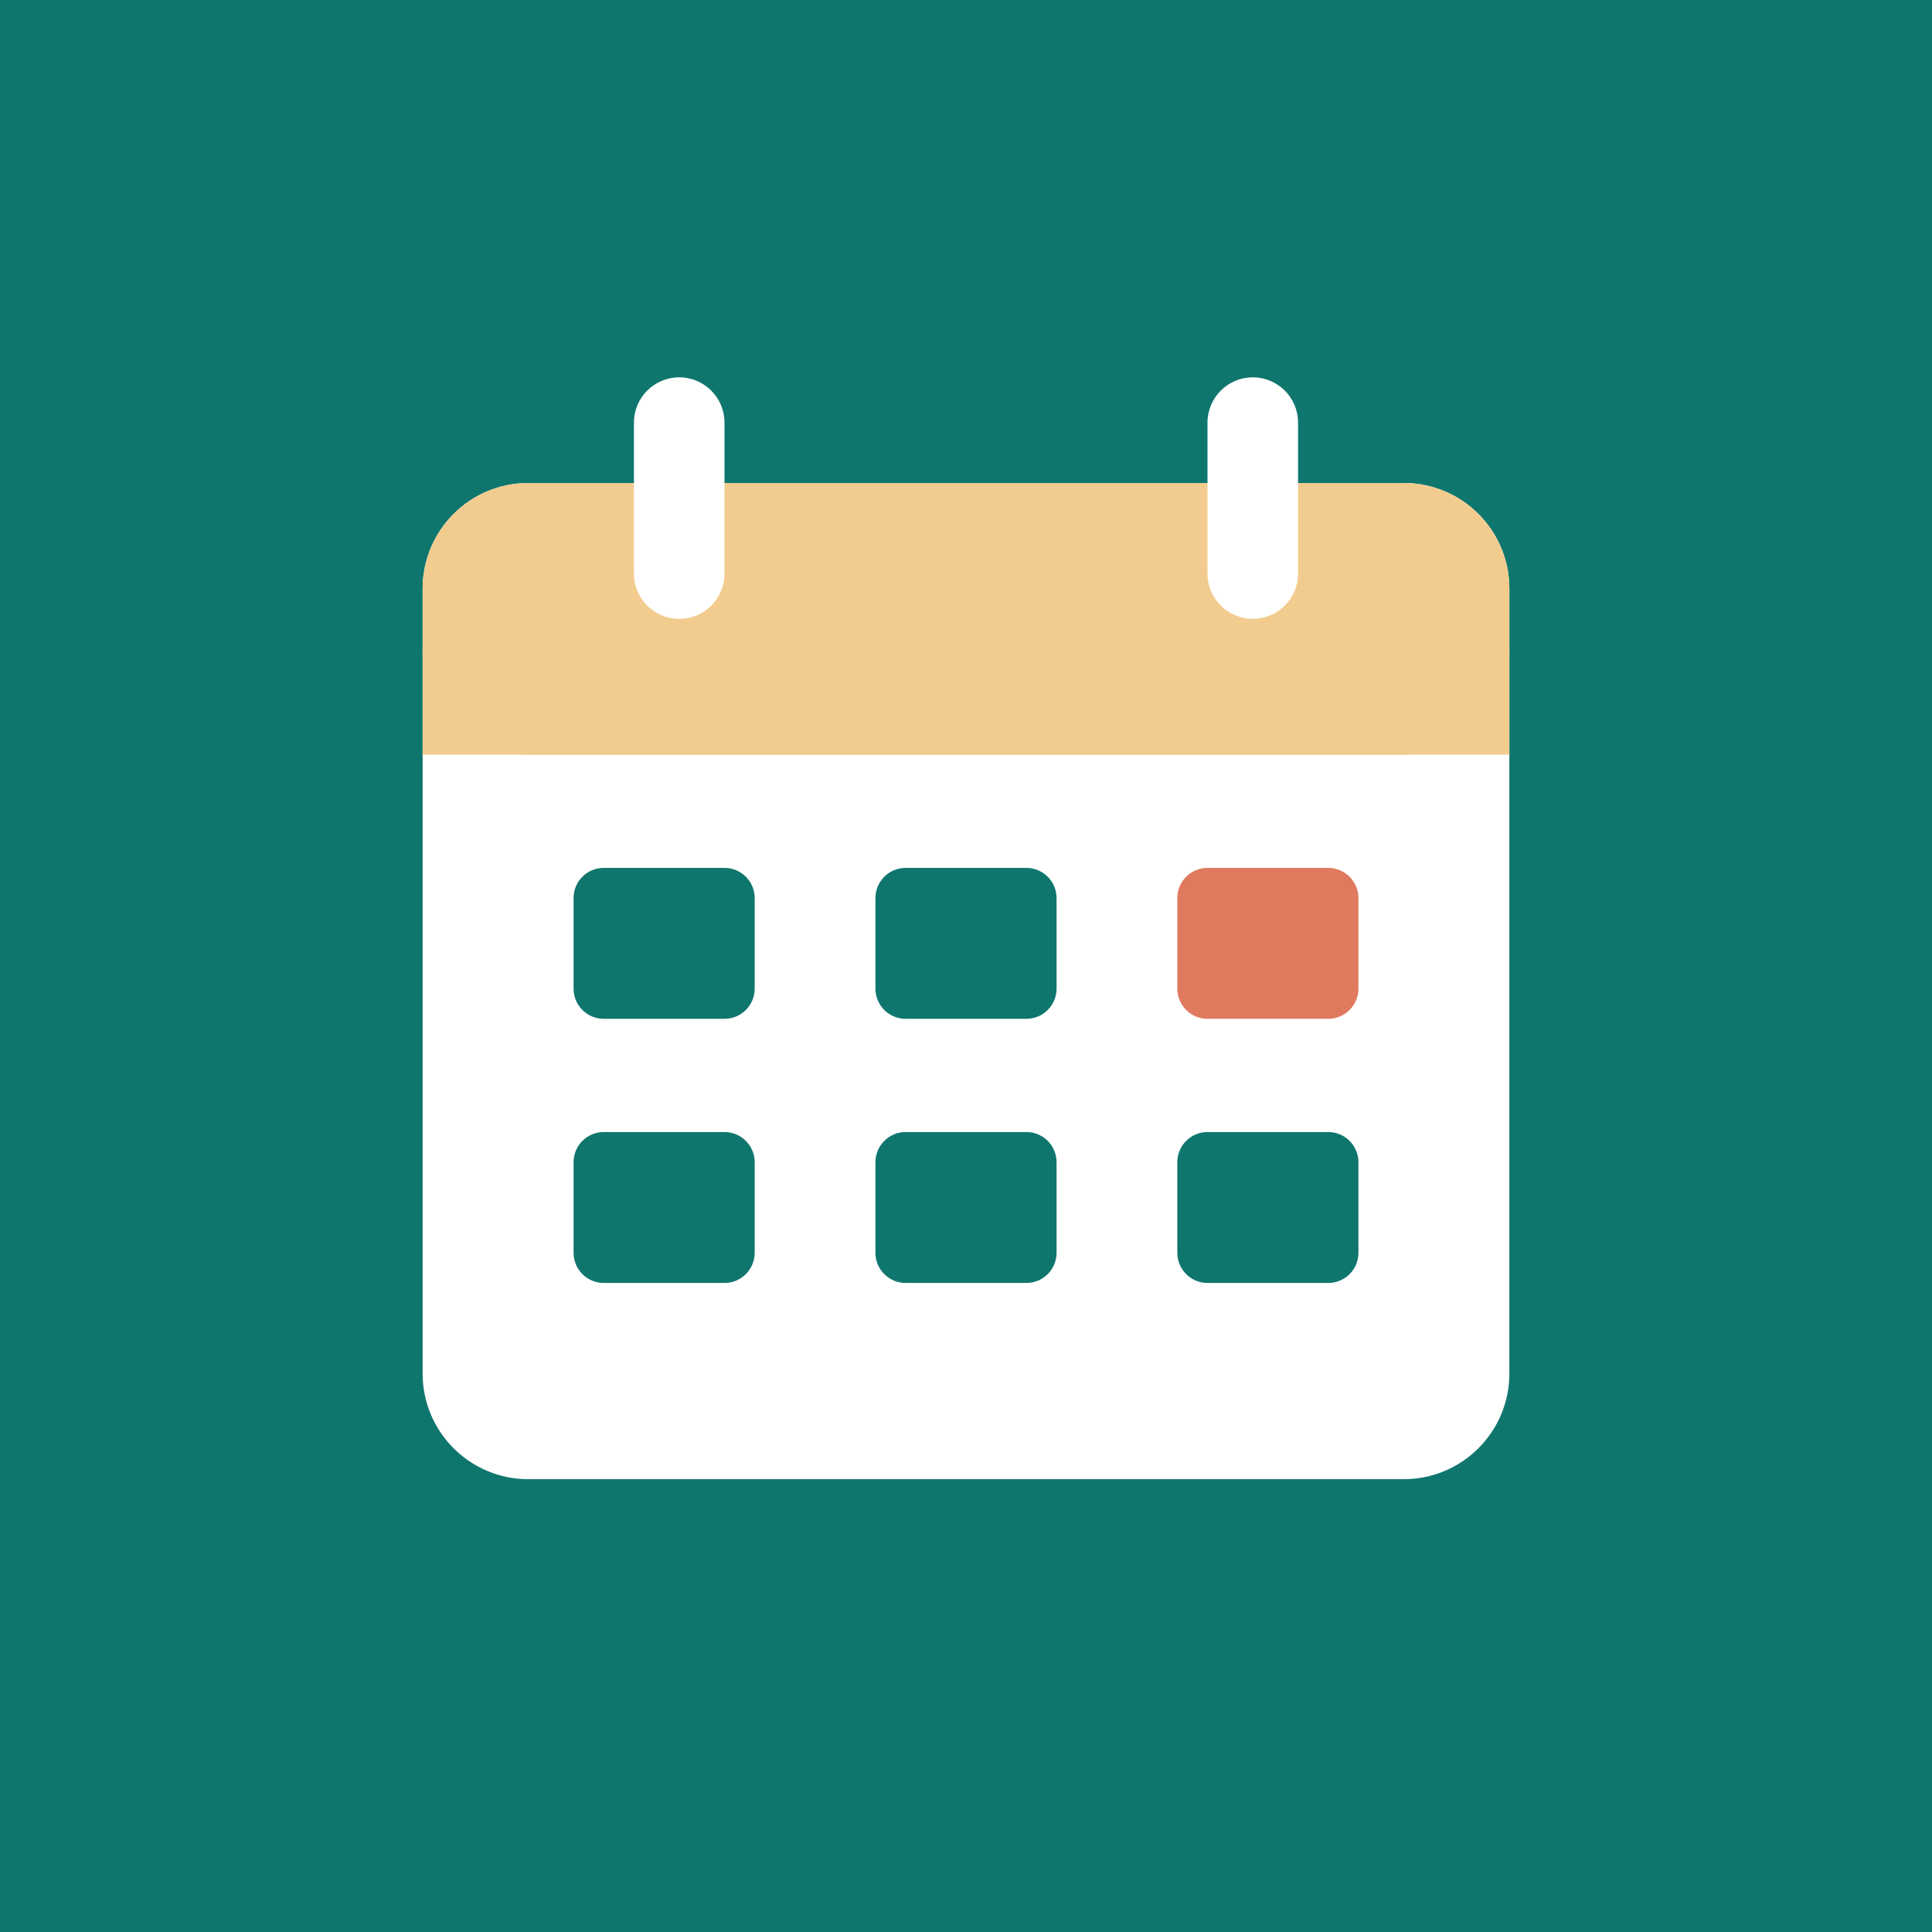
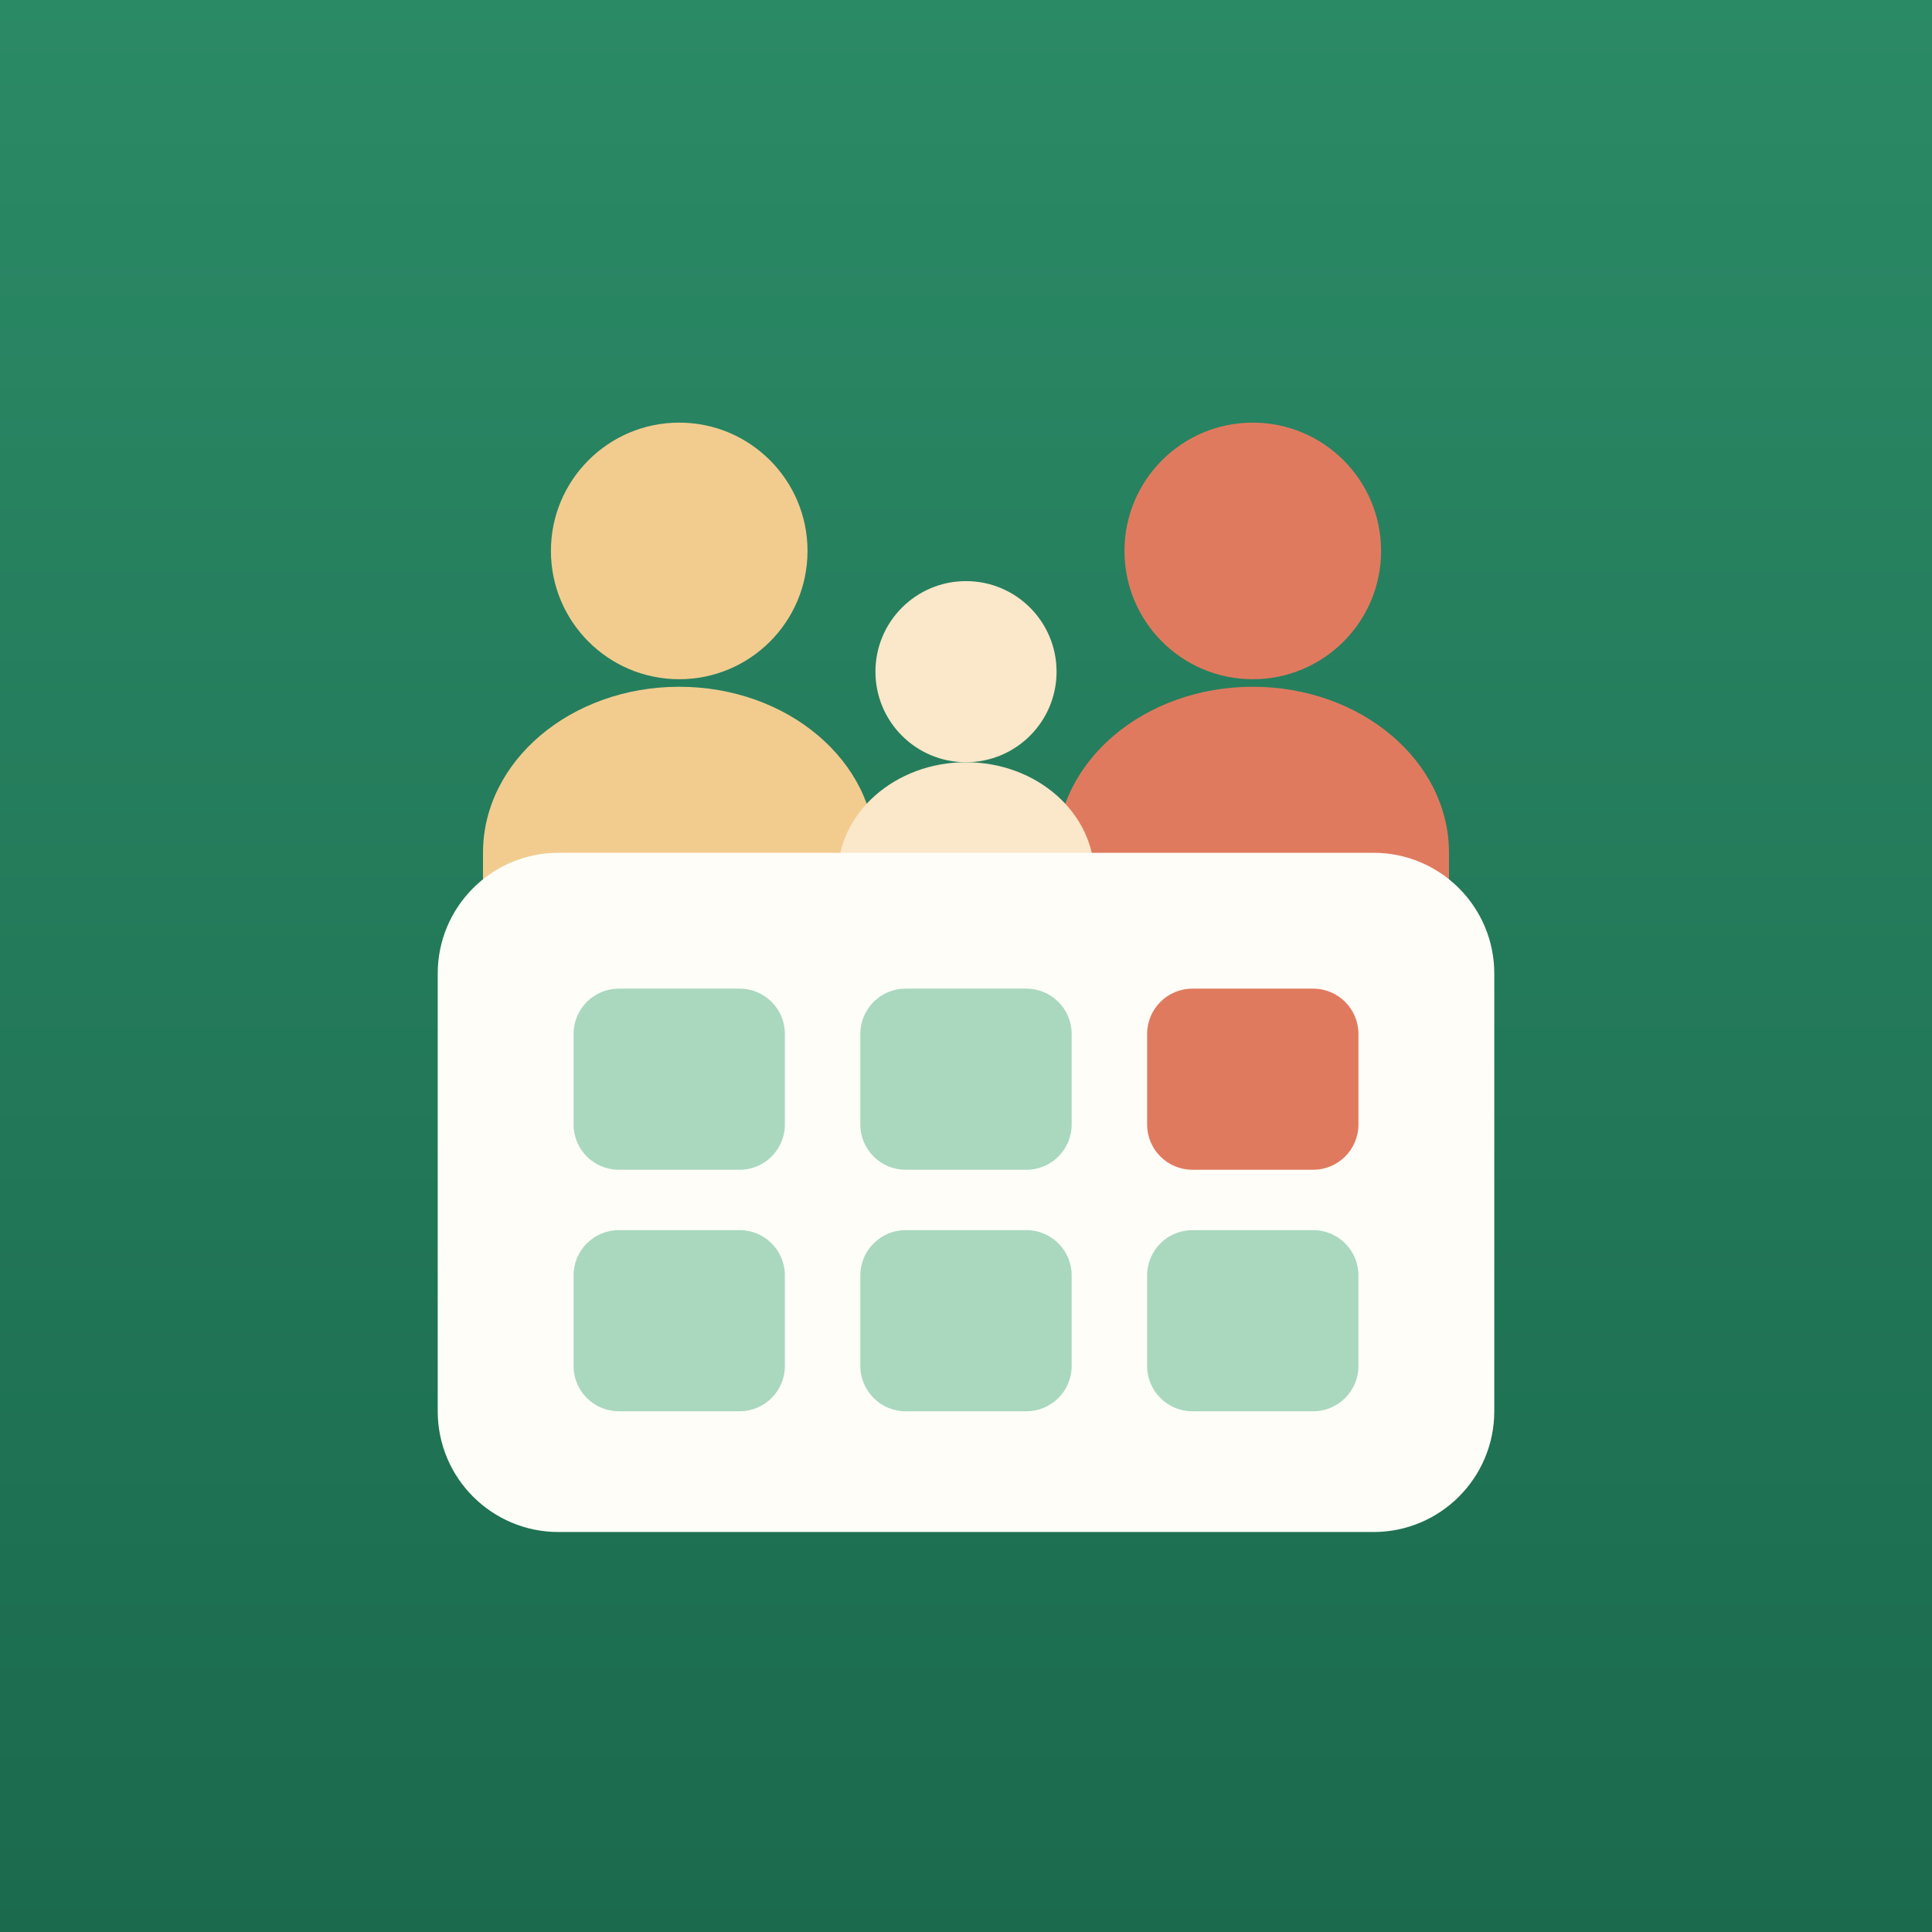
<svg xmlns="http://www.w3.org/2000/svg" viewBox="0 0 512 512">
-   <rect width="512" height="512" fill="#0f766e" />
-   <rect x="112" y="128" width="288" height="264" rx="28" fill="#ffffff" />
-   <rect x="112" y="128" width="288" height="72" rx="28" fill="#f2cc8f" />
-   <rect x="112" y="172" width="288" height="28" fill="#f2cc8f" />
-   <rect x="168" y="100" width="24" height="64" rx="12" fill="#ffffff" />
-   <rect x="320" y="100" width="24" height="64" rx="12" fill="#ffffff" />
-   <g fill="#0f766e">
-     <rect x="152" y="230" width="48" height="40" rx="8" />
-     <rect x="232" y="230" width="48" height="40" rx="8" />
-     <rect x="312" y="230" width="48" height="40" rx="8" fill="#e07a5f" />
-     <rect x="152" y="300" width="48" height="40" rx="8" />
-     <rect x="232" y="300" width="48" height="40" rx="8" />
-     <rect x="312" y="300" width="48" height="40" rx="8" />
+   <defs>
+     <linearGradient id="bg" x1="0" y1="0" x2="0" y2="1">
+       <stop offset="0" stop-color="#2b8a66" />
+       <stop offset="1" stop-color="#1b6a4e" />
+     </linearGradient>
+   </defs>
+   <rect width="512" height="512" fill="url(#bg)" />
+   <g fill="#f2cc8f">
+     <circle cx="180" cy="146" r="34" />
+     <path d="M128 240 V226 A52 44 0 0 1 232 226 V240 Z" />
+   </g>
+   <g fill="#e07a5f">
+     <circle cx="332" cy="146" r="34" />
+     <path d="M280 240 V226 A52 44 0 0 1 384 226 V240 Z" />
+   </g>
+   <g fill="#fbe7c9">
+     <circle cx="256" cy="178" r="24" />
+     <path d="M222 240 V232 A34 30 0 0 1 290 232 V240 Z" />
+   </g>
+   <rect x="116" y="226" width="280" height="180" rx="32" fill="#fffdf8" />
+   <g fill="#a9d8bf">
+     <rect x="152" y="262" width="56" height="48" rx="12" />
+     <rect x="228" y="262" width="56" height="48" rx="12" />
+     <rect x="304" y="262" width="56" height="48" rx="12" fill="#e07a5f" />
+     <rect x="152" y="326" width="56" height="48" rx="12" />
+     <rect x="228" y="326" width="56" height="48" rx="12" />
+     <rect x="304" y="326" width="56" height="48" rx="12" />
  </g>
</svg>
